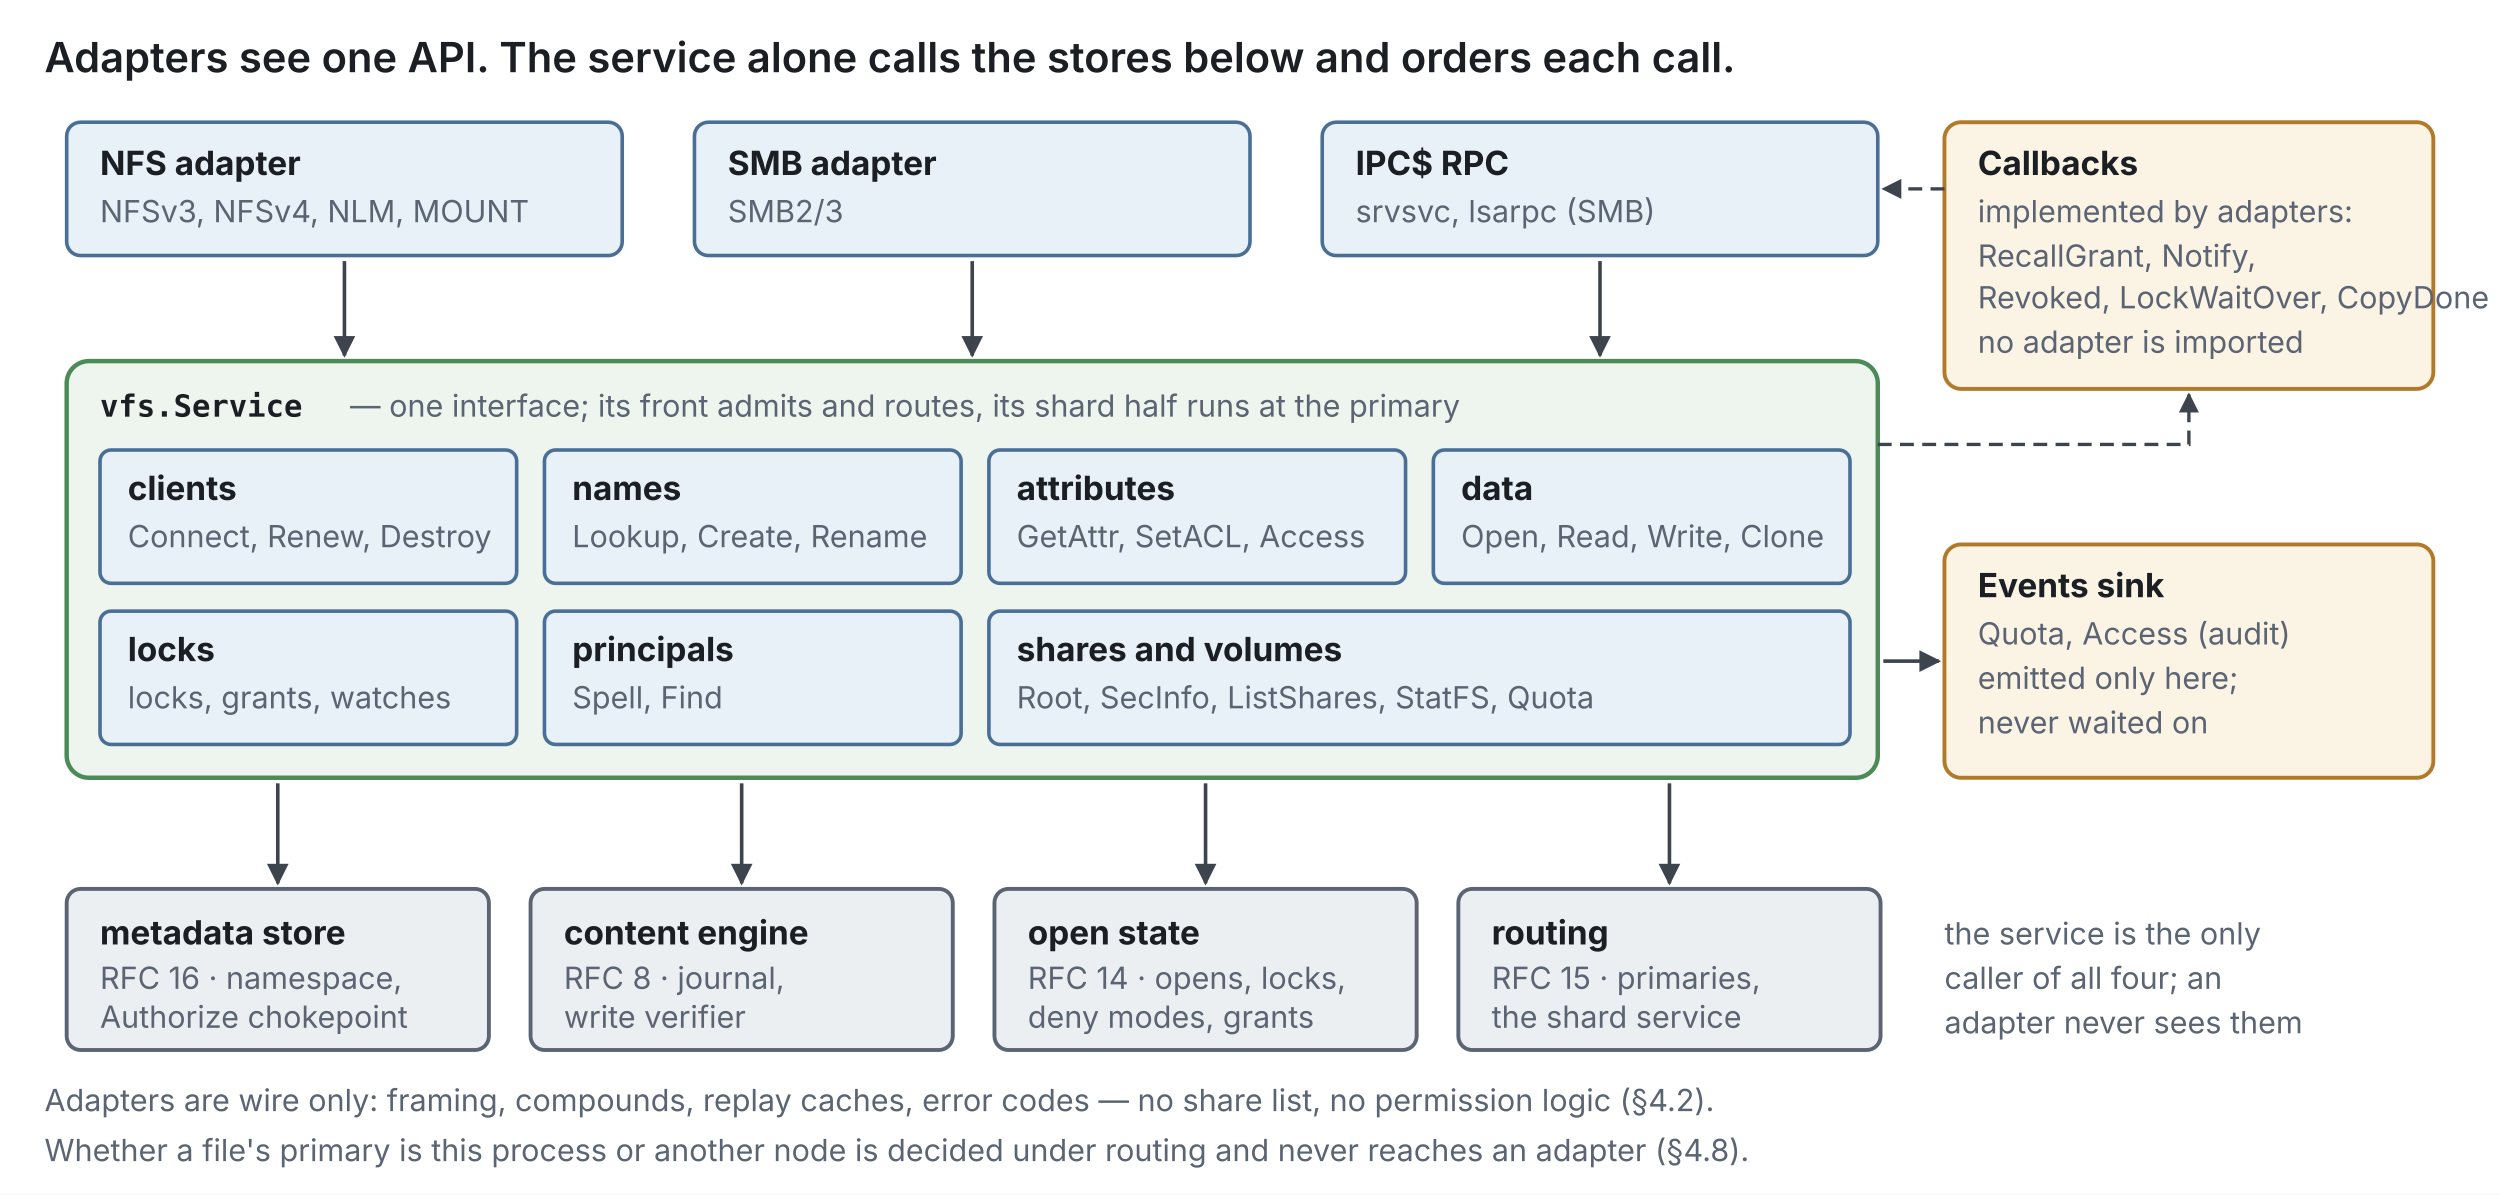
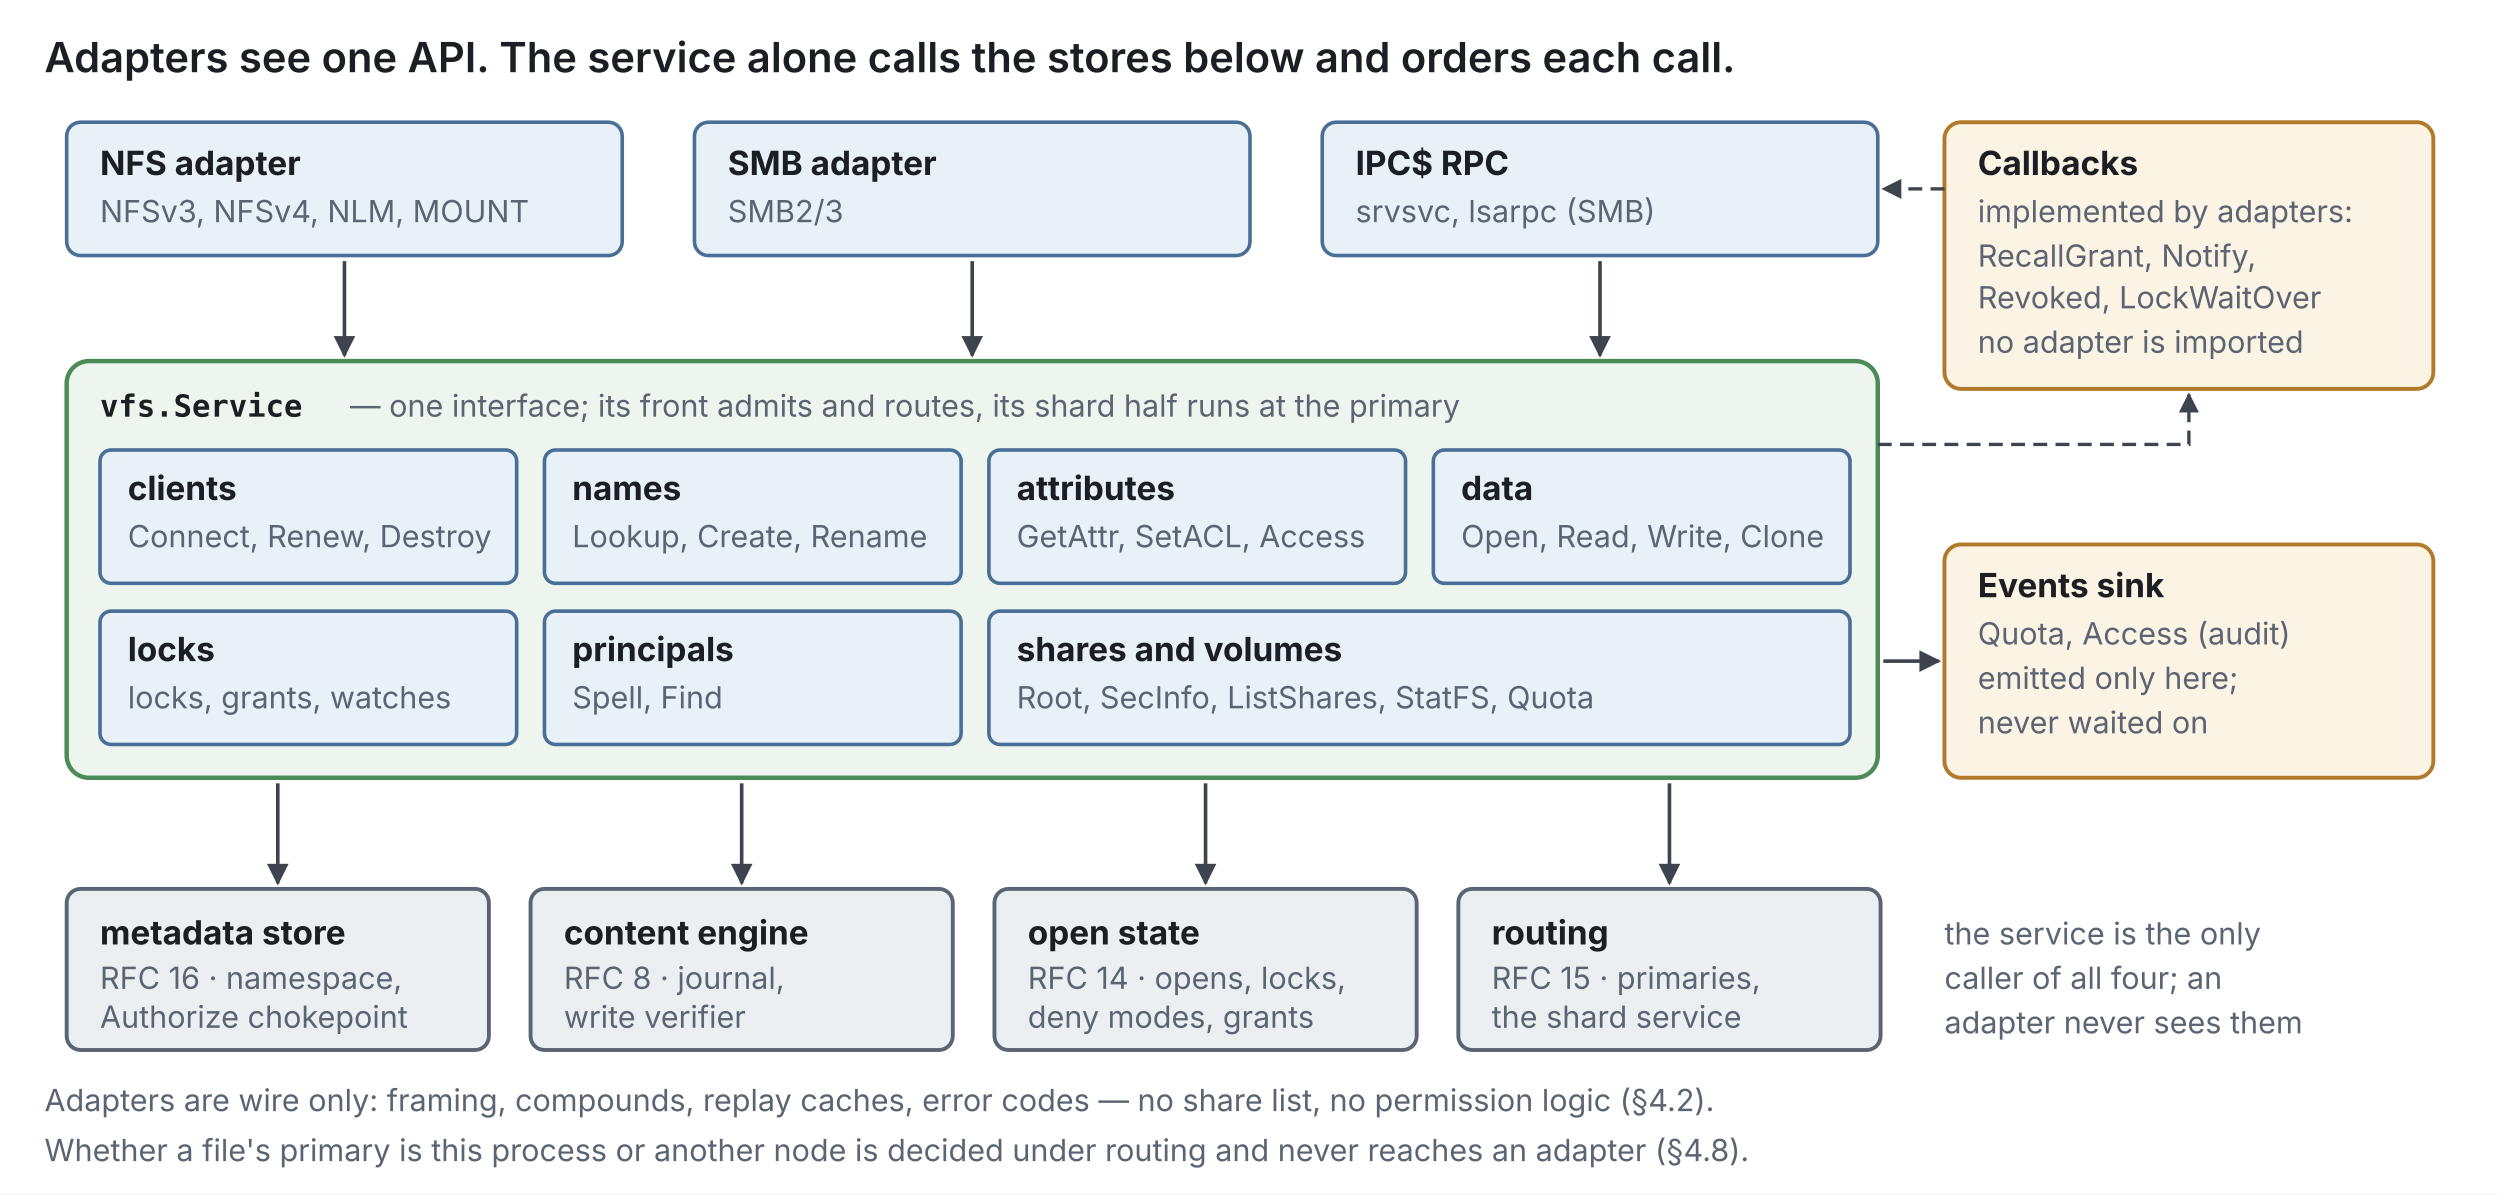
<svg xmlns="http://www.w3.org/2000/svg" viewBox="0 0 900 430" width="900" height="430" font-family="system-ui,-apple-system,Segoe UI,sans-serif">
  <defs>
    <marker id="a" viewBox="0 0 10 10" refX="9" refY="5" markerWidth="6" markerHeight="6" orient="auto-start-reverse">
      <path d="M0,0 L10,5 L0,10 z" fill="#3d444d" />
    </marker>
    <marker id="r" viewBox="0 0 10 10" refX="9" refY="5" markerWidth="6" markerHeight="6" orient="auto-start-reverse">
      <path d="M0,0 L10,5 L0,10 z" fill="#b04a4a" />
    </marker>
    <marker id="g" viewBox="0 0 10 10" refX="9" refY="5" markerWidth="6" markerHeight="6" orient="auto-start-reverse">
      <path d="M0,0 L10,5 L0,10 z" fill="#4c8a58" />
    </marker>
    <style>
      .t{font-size:15px;font-weight:600;fill:#1b1f24}.h{font-size:12px;font-weight:700;fill:#1b1f24}
      .s{font-size:11px;fill:#5b6472}.e{font-size:11px;fill:#b04a4a}.ok{font-size:11px;font-weight:600;fill:#4c8a58}
      .no{font-size:12px;font-weight:700;fill:#b04a4a}
      .m{font-family:ui-monospace,SFMono-Regular,Menlo,monospace;font-size:11px;font-weight:600;fill:#1b1f24}
      .pr{fill:#e8f0f8;stroke:#4a6f96;stroke-width:1.3}
      .sv{fill:#eef5ee;stroke:#4c8a58;stroke-width:1.6}
      .st{fill:#eceff2;stroke:#5b6472;stroke-width:1.4}
      .dr{fill:#fbf3e4;stroke:#b07a2a;stroke-width:1.4}
      .bad{fill:#f8eaea;stroke:#b04a4a;stroke-width:1.3}
      .ln{stroke:#3d444d;stroke-width:1.3;fill:none;marker-end:url(#a)}
      .gl{stroke:#4c8a58;stroke-width:1.8;fill:none;marker-end:url(#g)}
      .ex{stroke:#b04a4a;stroke-width:1.1;fill:none;marker-end:url(#r)}
      .cb{stroke:#3d444d;stroke-width:1.2;fill:none;stroke-dasharray:5 3;marker-end:url(#a)}
      .life{stroke:#9aa3ad;stroke-width:1;stroke-dasharray:3 3}
      .zone{fill:none;stroke:#9aa3ad;stroke-width:1;stroke-dasharray:4 3}
    </style>
  </defs>
  <rect width="900" height="430" fill="#ffffff" />
  <text x="16" y="26" class="t">Adapters see one API. The service alone calls the stores below and orders each call.</text>
  <rect x="24" y="44" width="200" height="48" rx="5" class="pr" />
  <text x="36" y="63" class="h">NFS adapter</text>
  <text x="36" y="80" class="s">NFSv3, NFSv4, NLM, MOUNT</text>
  <rect x="250" y="44" width="200" height="48" rx="5" class="pr" />
  <text x="262" y="63" class="h">SMB adapter</text>
  <text x="262" y="80" class="s">SMB2/3</text>
  <rect x="476" y="44" width="200" height="48" rx="5" class="pr" />
  <text x="488" y="63" class="h">IPC$ RPC</text>
  <text x="488" y="80" class="s">srvsvc, lsarpc (SMB)</text>
  <path d="M124,94 L124,128" class="ln" />
  <path d="M350,94 L350,128" class="ln" />
  <path d="M576,94 L576,128" class="ln" />
  <rect x="24" y="130" width="652" height="150" rx="8" class="sv" />
  <text x="36" y="150" class="m">vfs.Service</text>
  <text x="126" y="150" class="s">— one interface; its front admits and routes, its shard half runs at the primary</text>
  <rect x="36" y="162" width="150" height="48" rx="4" class="pr" />
  <text x="46" y="180" class="h">clients</text>
  <text x="46" y="197" class="s">Connect, Renew, Destroy</text>
  <rect x="196" y="162" width="150" height="48" rx="4" class="pr" />
  <text x="206" y="180" class="h">names</text>
  <text x="206" y="197" class="s">Lookup, Create, Rename</text>
  <rect x="356" y="162" width="150" height="48" rx="4" class="pr" />
  <text x="366" y="180" class="h">attributes</text>
  <text x="366" y="197" class="s">GetAttr, SetACL, Access</text>
  <rect x="516" y="162" width="150" height="48" rx="4" class="pr" />
  <text x="526" y="180" class="h">data</text>
  <text x="526" y="197" class="s">Open, Read, Write, Clone</text>
  <rect x="36" y="220" width="150" height="48" rx="4" class="pr" />
  <text x="46" y="238" class="h">locks</text>
  <text x="46" y="255" class="s">locks, grants, watches</text>
  <rect x="196" y="220" width="150" height="48" rx="4" class="pr" />
  <text x="206" y="238" class="h">principals</text>
  <text x="206" y="255" class="s">Spell, Find</text>
  <rect x="356" y="220" width="310" height="48" rx="4" class="pr" />
  <text x="366" y="238" class="h">shares and volumes</text>
  <text x="366" y="255" class="s">Root, SecInfo, ListShares, StatFS, Quota</text>
  <rect x="700" y="44" width="176" height="96" rx="6" class="dr" />
  <text x="712" y="63" class="h">Callbacks</text>
  <text x="712" y="80" class="s">implemented by adapters:</text>
  <text x="712" y="96" class="s">RecallGrant, Notify,</text>
-   <text x="712" y="111" class="s">Revoked, LockWaitOver, CopyDone</text>
+   <text x="712" y="111" class="s">Revoked, LockWaitOver</text>
  <text x="712" y="127" class="s">no adapter is imported</text>
  <path d="M676,160 L788,160 L788,142" class="cb" />
  <path d="M700,68 L678,68" class="cb" />
  <rect x="700" y="196" width="176" height="84" rx="6" class="dr" />
  <text x="712" y="215" class="h">Events sink</text>
  <text x="712" y="232" class="s">Quota, Access (audit)</text>
  <text x="712" y="248" class="s">emitted only here;</text>
  <text x="712" y="264" class="s">never waited on</text>
  <path d="M678,238 L698,238" class="ln" />
  <path d="M100,282 L100,318" class="ln" />
  <path d="M267,282 L267,318" class="ln" />
  <path d="M434,282 L434,318" class="ln" />
  <path d="M601,282 L601,318" class="ln" />
  <rect x="24" y="320" width="152" height="58" rx="5" class="st" />
  <text x="36" y="340" class="h">metadata store</text>
  <text x="36" y="356" class="s">RFC 16 · namespace,</text>
  <text x="36" y="370" class="s">Authorize chokepoint</text>
  <rect x="191" y="320" width="152" height="58" rx="5" class="st" />
  <text x="203" y="340" class="h">content engine</text>
  <text x="203" y="356" class="s">RFC 8 · journal,</text>
  <text x="203" y="370" class="s">write verifier</text>
  <rect x="358" y="320" width="152" height="58" rx="5" class="st" />
  <text x="370" y="340" class="h">open state</text>
  <text x="370" y="356" class="s">RFC 14 · opens, locks,</text>
  <text x="370" y="370" class="s">deny modes, grants</text>
  <rect x="525" y="320" width="152" height="58" rx="5" class="st" />
  <text x="537" y="340" class="h">routing</text>
  <text x="537" y="356" class="s">RFC 15 · primaries,</text>
  <text x="537" y="370" class="s">the shard service</text>
  <text x="700" y="340" class="s">the service is the only</text>
  <text x="700" y="356" class="s">caller of all four; an</text>
  <text x="700" y="372" class="s">adapter never sees them</text>
  <text x="16" y="400" class="s">Adapters are wire only: framing, compounds, replay caches, error codes — no share list, no permission logic (§4.2).</text>
  <text x="16" y="418" class="s">Whether a file's primary is this process or another node is decided under routing and never reaches an adapter (§4.8).</text>
</svg>
